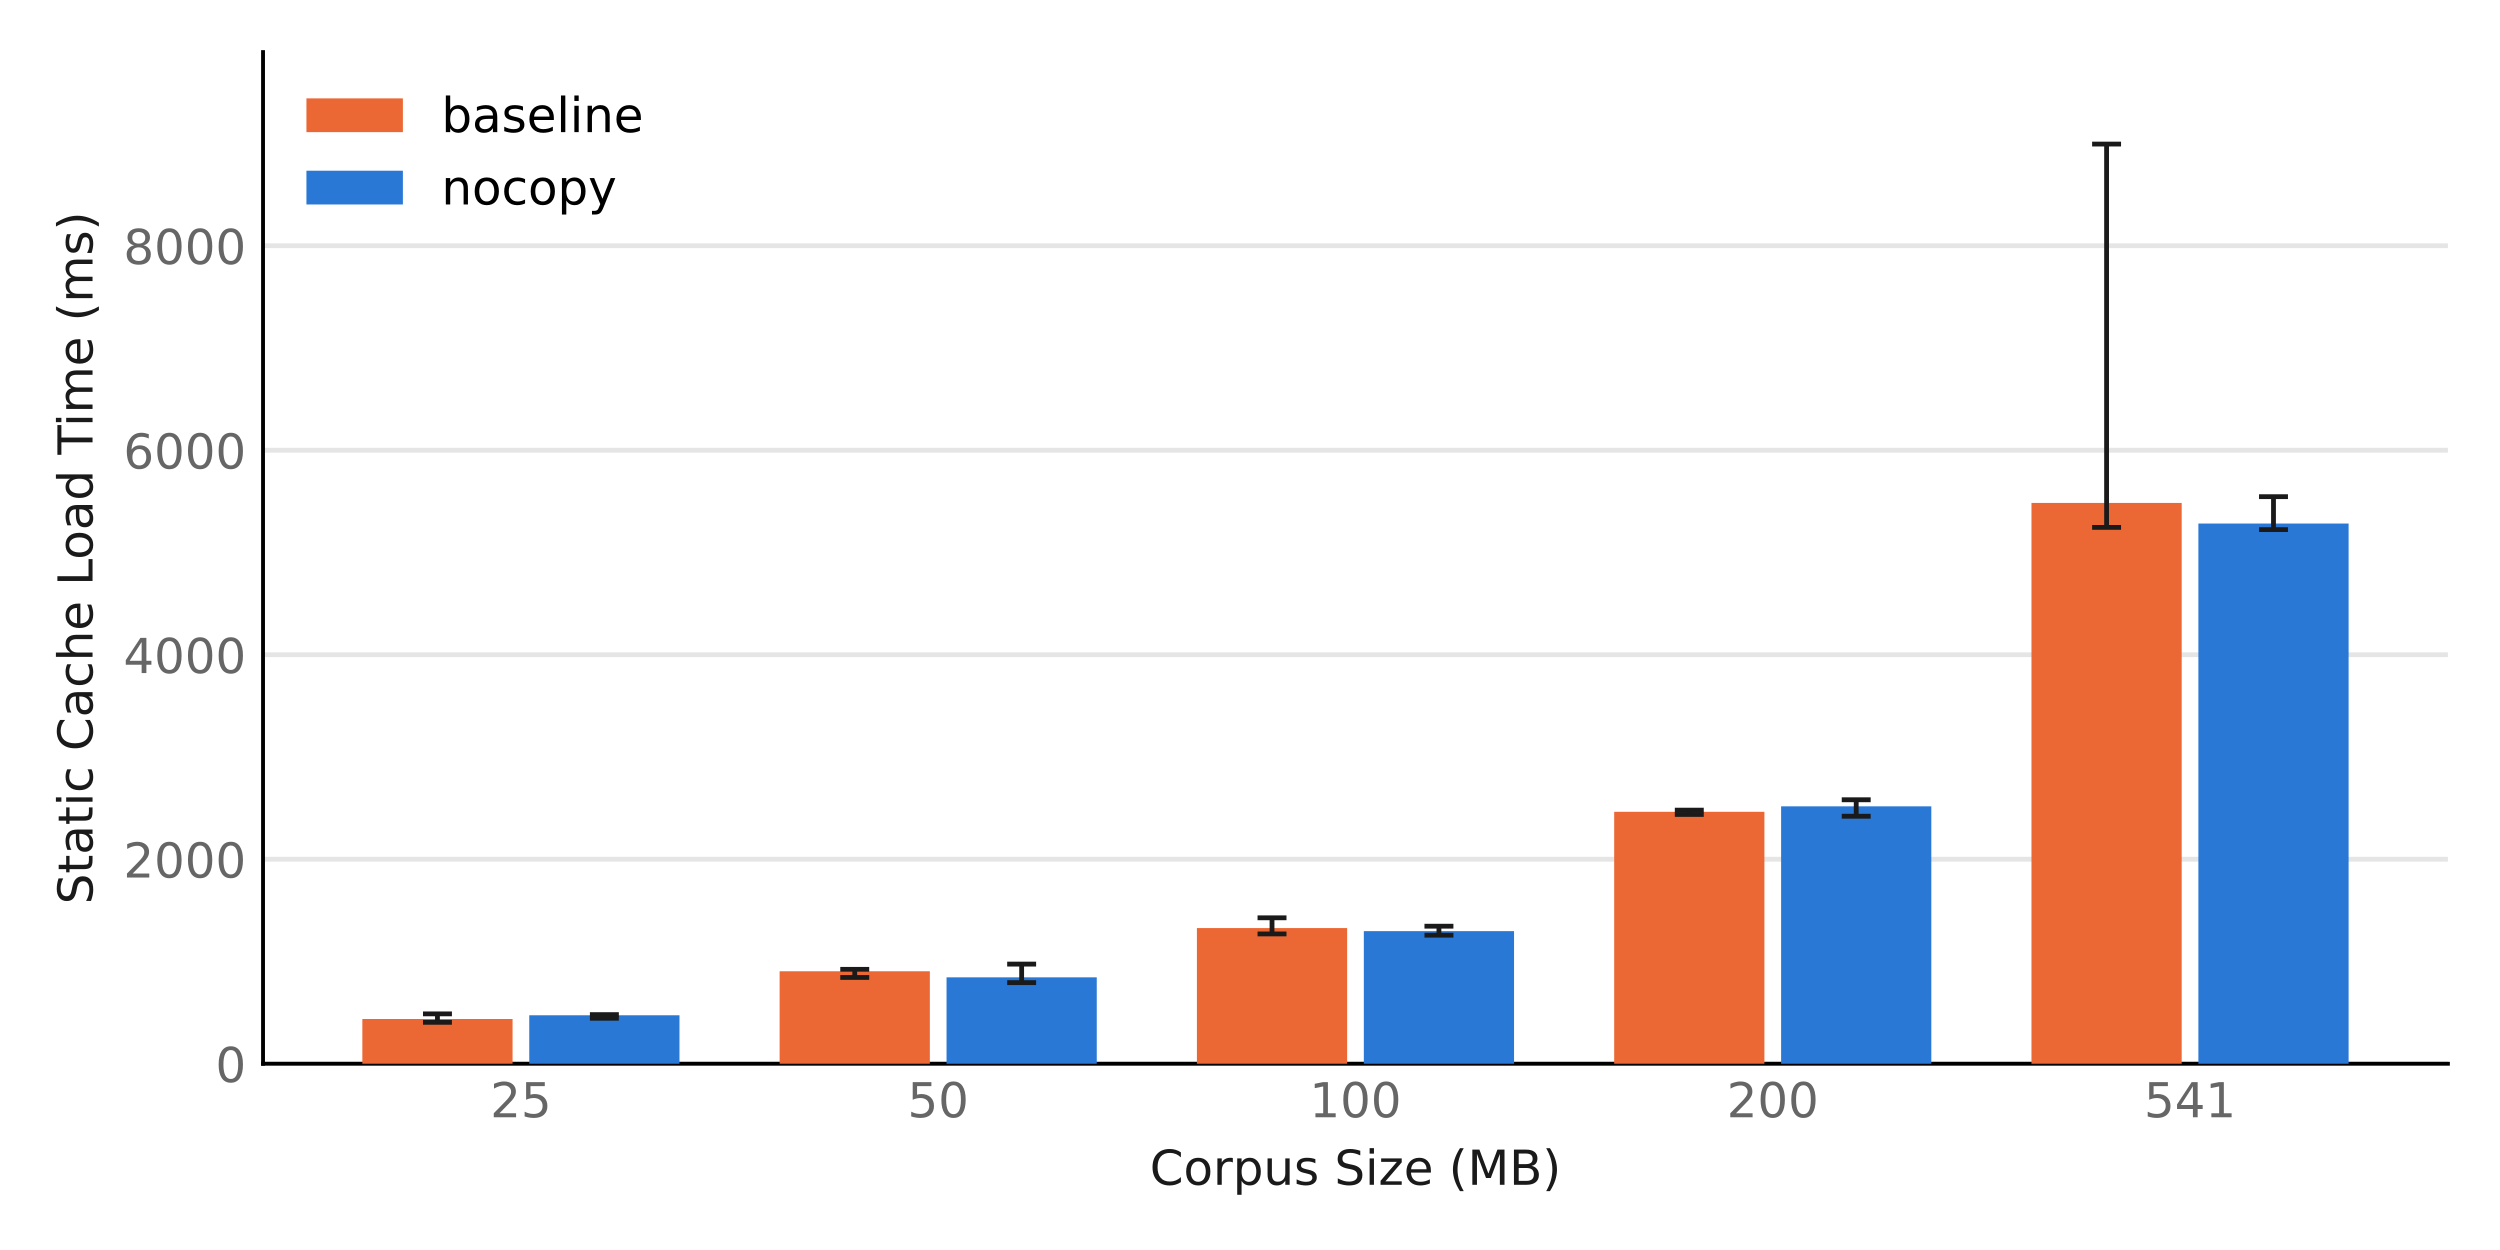
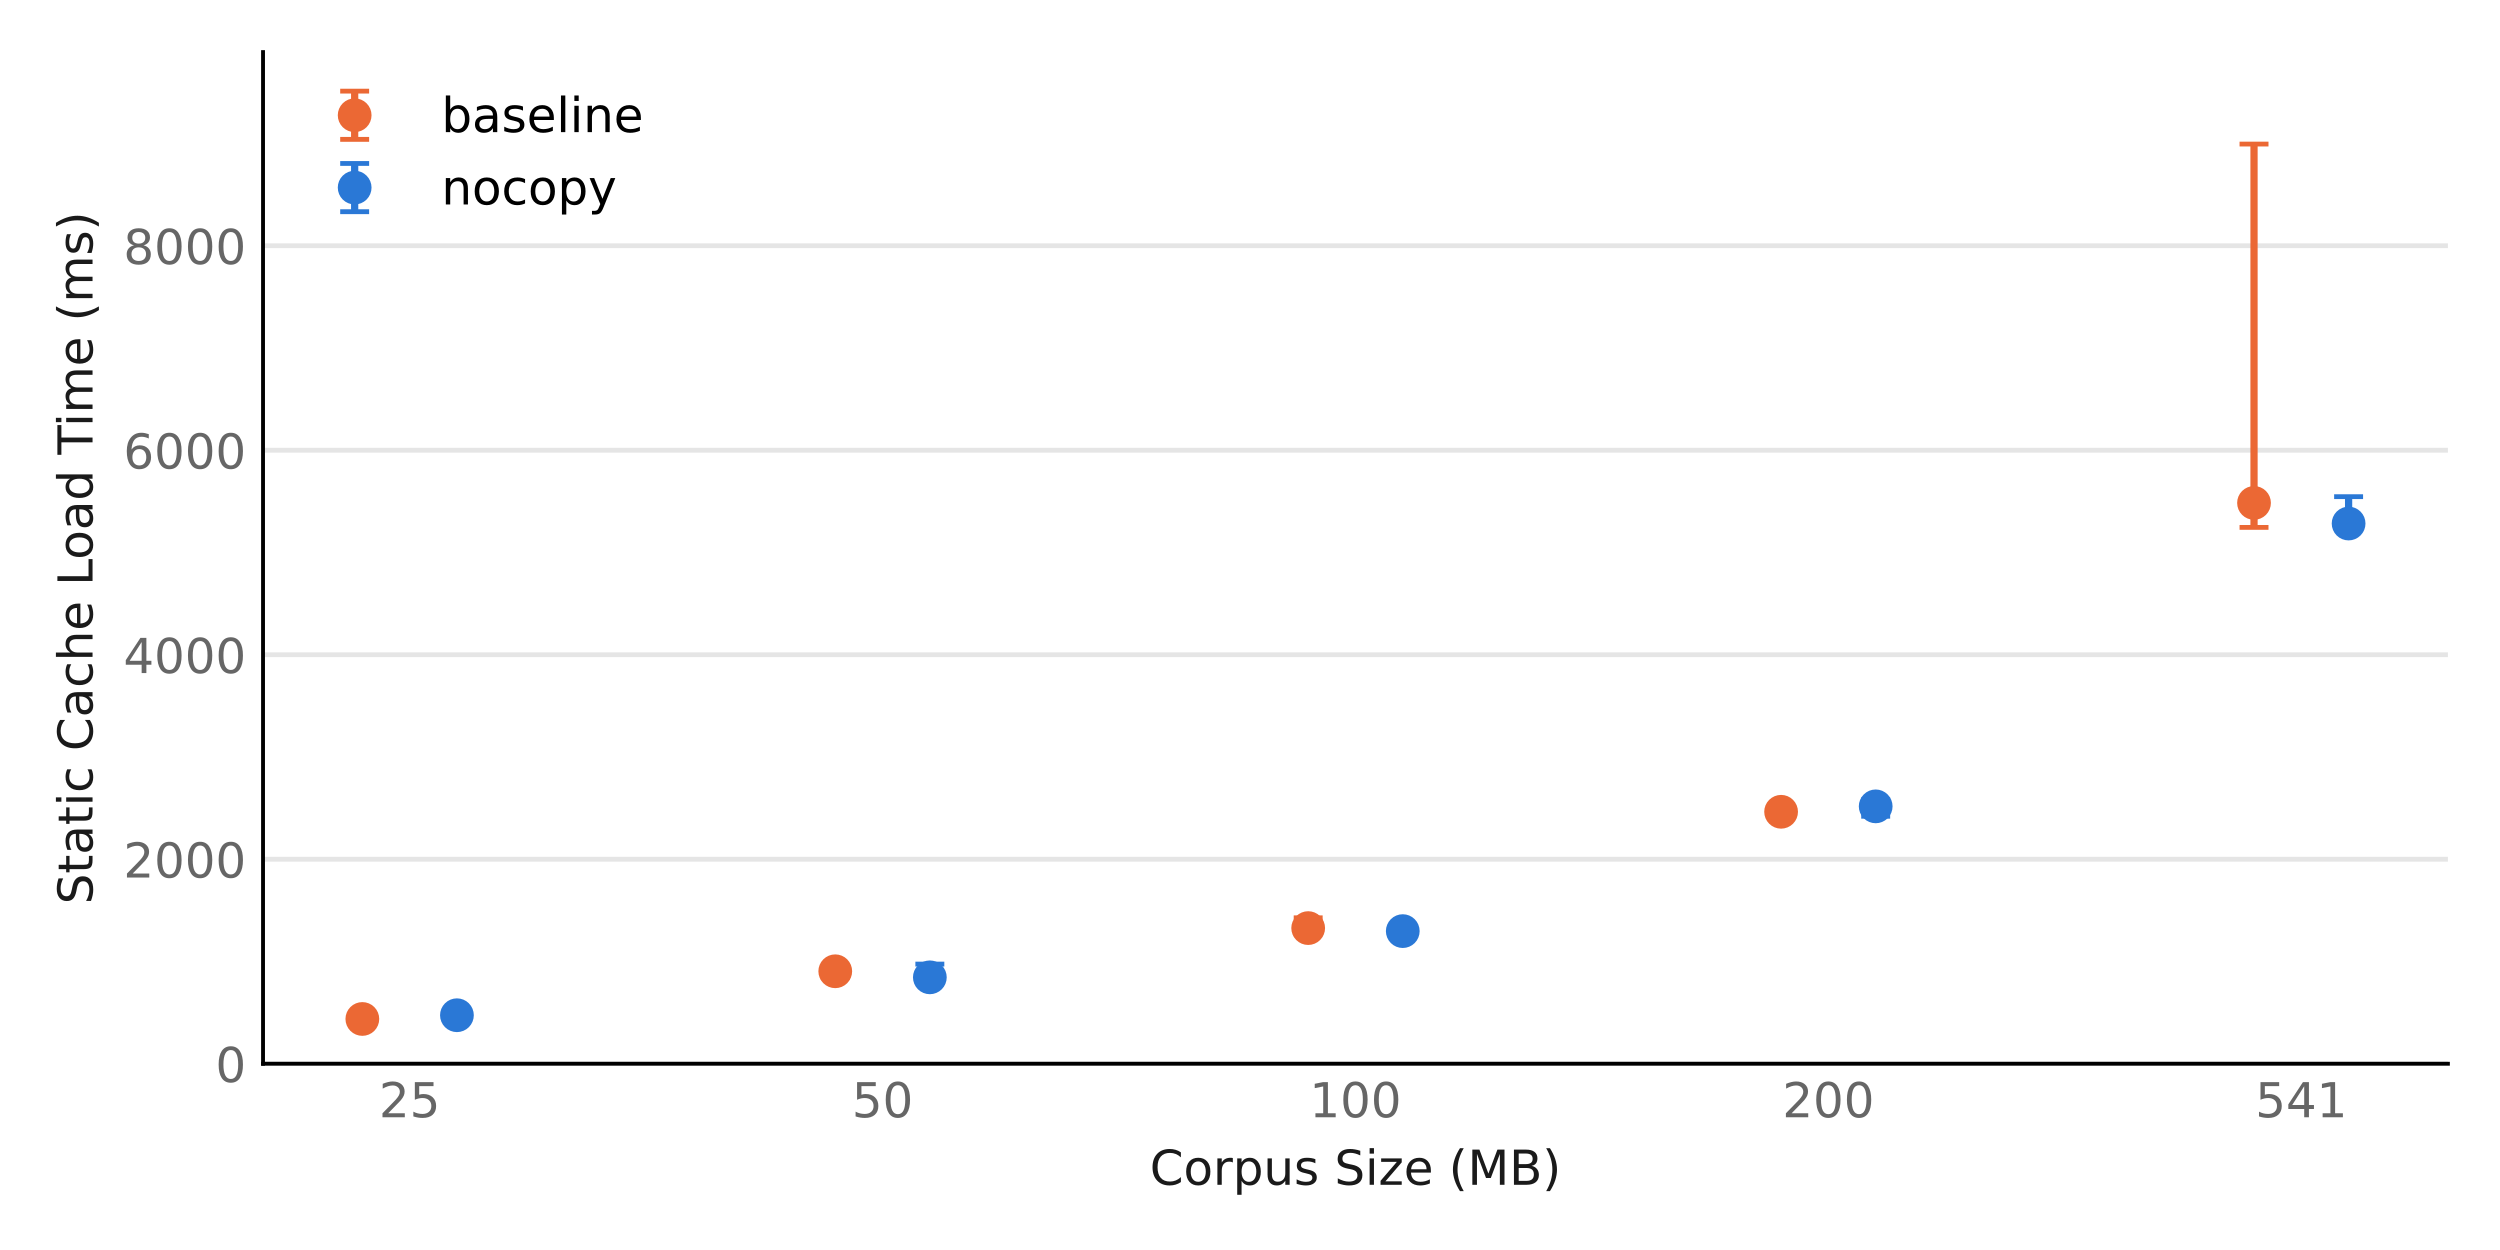
<svg xmlns="http://www.w3.org/2000/svg" xmlns:xlink="http://www.w3.org/1999/xlink" width="518.4pt" height="259.2pt" viewBox="0 0 518.4 259.2" version="1.1">
  <defs>
    <style type="text/css">*{stroke-linejoin: round; stroke-linecap: butt}</style>
  </defs>
  <g id="figure_1">
    <g id="patch_1">
      <path d="M 0 259.2  L 518.4 259.2  L 518.4 0  L 0 0  z " style="fill: #ffffff" />
    </g>
    <g id="axes_1">
      <g id="patch_2">
        <path d="M 54.542 220.578  L 507.6 220.578  L 507.6 10.8  L 54.542 10.8  z " style="fill: #ffffff" />
      </g>
      <g id="matplotlib.axis_1">
        <g id="xtick_1">
          <g id="line2d_1" />
          <g id="text_1">
-             <g style="fill: #666666" transform="translate(101.6538 231.6753) scale(0.1 -0.1)">
+             <g style="fill: #666666" transform="translate(78.57982 231.6753) scale(0.1 -0.1)">
              <defs>
                <path id="DejaVuSans-15" d="M 1228 531  L 3431 531  L 3431 0  L 469 0  L 469 531  Q 828 903 1448 1529  Q 2069 2156 2228 2338  Q 2531 2678 2651 2914  Q 2772 3150 2772 3378  Q 2772 3750 2511 3984  Q 2250 4219 1831 4219  Q 1534 4219 1204 4116  Q 875 4013 500 3803  L 500 4441  Q 881 4594 1212 4672  Q 1544 4750 1819 4750  Q 2544 4750 2975 4387  Q 3406 4025 3406 3419  Q 3406 3131 3298 2873  Q 3191 2616 2906 2266  Q 2828 2175 2409 1742  Q 1991 1309 1228 531  z " transform="scale(0.015625)" />
                <path id="DejaVuSans-18" d="M 691 4666  L 3169 4666  L 3169 4134  L 1269 4134  L 1269 2991  Q 1406 3038 1543 3061  Q 1681 3084 1819 3084  Q 2600 3084 3056 2656  Q 3513 2228 3513 1497  Q 3513 744 3044 326  Q 2575 -91 1722 -91  Q 1428 -91 1123 -41  Q 819 9 494 109  L 494 744  Q 775 591 1075 516  Q 1375 441 1709 441  Q 2250 441 2565 725  Q 2881 1009 2881 1497  Q 2881 1984 2565 2268  Q 2250 2553 1709 2553  Q 1456 2553 1204 2497  Q 953 2441 691 2322  L 691 4666  z " transform="scale(0.015625)" />
              </defs>
              <use xlink:href="#DejaVuSans-15" />
              <use xlink:href="#DejaVuSans-18" transform="translate(63.625 0)" />
            </g>
          </g>
        </g>
        <g id="xtick_2">
          <g id="line2d_2" />
          <g id="text_2">
-             <g style="fill: #666666" transform="translate(188.1812 231.6753) scale(0.1 -0.1)">
+             <g style="fill: #666666" transform="translate(176.6442 231.6753) scale(0.1 -0.1)">
              <defs>
                <path id="DejaVuSans-13" d="M 2034 4250  Q 1547 4250 1301 3770  Q 1056 3291 1056 2328  Q 1056 1369 1301 889  Q 1547 409 2034 409  Q 2525 409 2770 889  Q 3016 1369 3016 2328  Q 3016 3291 2770 3770  Q 2525 4250 2034 4250  z M 2034 4750  Q 2819 4750 3233 4129  Q 3647 3509 3647 2328  Q 3647 1150 3233 529  Q 2819 -91 2034 -91  Q 1250 -91 836 529  Q 422 1150 422 2328  Q 422 3509 836 4129  Q 1250 4750 2034 4750  z " transform="scale(0.015625)" />
              </defs>
              <use xlink:href="#DejaVuSans-18" />
              <use xlink:href="#DejaVuSans-13" transform="translate(63.625 0)" />
            </g>
          </g>
        </g>
        <g id="xtick_3">
          <g id="line2d_3" />
          <g id="text_3">
            <g style="fill: #666666" transform="translate(271.5274 231.6753) scale(0.1 -0.1)">
              <defs>
                <path id="DejaVuSans-14" d="M 794 531  L 1825 531  L 1825 4091  L 703 3866  L 703 4441  L 1819 4666  L 2450 4666  L 2450 531  L 3481 531  L 3481 0  L 794 0  L 794 531  z " transform="scale(0.015625)" />
              </defs>
              <use xlink:href="#DejaVuSans-14" />
              <use xlink:href="#DejaVuSans-13" transform="translate(63.625 0)" />
              <use xlink:href="#DejaVuSans-13" transform="translate(127.25 0)" />
            </g>
          </g>
        </g>
        <g id="xtick_4">
          <g id="line2d_4" />
          <g id="text_4">
-             <g style="fill: #666666" transform="translate(358.0549 231.6753) scale(0.1 -0.1)">
+             <g style="fill: #666666" transform="translate(369.5919 231.6753) scale(0.1 -0.1)">
              <use xlink:href="#DejaVuSans-15" />
              <use xlink:href="#DejaVuSans-13" transform="translate(63.625 0)" />
              <use xlink:href="#DejaVuSans-13" transform="translate(127.25 0)" />
            </g>
          </g>
        </g>
        <g id="xtick_5">
          <g id="line2d_5" />
          <g id="text_5">
-             <g style="fill: #666666" transform="translate(444.5823 231.6753) scale(0.1 -0.1)">
+             <g style="fill: #666666" transform="translate(467.6563 231.6753) scale(0.1 -0.1)">
              <defs>
                <path id="DejaVuSans-17" d="M 2419 4116  L 825 1625  L 2419 1625  L 2419 4116  z M 2253 4666  L 3047 4666  L 3047 1625  L 3713 1625  L 3713 1100  L 3047 1100  L 3047 0  L 2419 0  L 2419 1100  L 313 1100  L 313 1709  L 2253 4666  z " transform="scale(0.015625)" />
              </defs>
              <use xlink:href="#DejaVuSans-18" />
              <use xlink:href="#DejaVuSans-17" transform="translate(63.625 0)" />
              <use xlink:href="#DejaVuSans-14" transform="translate(127.25 0)" />
            </g>
          </g>
        </g>
        <g id="text_6">
          <g style="fill: #1a1a1a" transform="translate(238.429 245.6761) scale(0.1 -0.1)">
            <defs>
              <path id="DejaVuSans-26" d="M 4122 4306  L 4122 3641  Q 3803 3938 3442 4084  Q 3081 4231 2675 4231  Q 1875 4231 1450 3742  Q 1025 3253 1025 2328  Q 1025 1406 1450 917  Q 1875 428 2675 428  Q 3081 428 3442 575  Q 3803 722 4122 1019  L 4122 359  Q 3791 134 3420 21  Q 3050 -91 2638 -91  Q 1578 -91 968 557  Q 359 1206 359 2328  Q 359 3453 968 4101  Q 1578 4750 2638 4750  Q 3056 4750 3426 4639  Q 3797 4528 4122 4306  z " transform="scale(0.015625)" />
              <path id="DejaVuSans-52" d="M 1959 3097  Q 1497 3097 1228 2736  Q 959 2375 959 1747  Q 959 1119 1226 758  Q 1494 397 1959 397  Q 2419 397 2687 759  Q 2956 1122 2956 1747  Q 2956 2369 2687 2733  Q 2419 3097 1959 3097  z M 1959 3584  Q 2709 3584 3137 3096  Q 3566 2609 3566 1747  Q 3566 888 3137 398  Q 2709 -91 1959 -91  Q 1206 -91 779 398  Q 353 888 353 1747  Q 353 2609 779 3096  Q 1206 3584 1959 3584  z " transform="scale(0.015625)" />
              <path id="DejaVuSans-55" d="M 2631 2963  Q 2534 3019 2420 3045  Q 2306 3072 2169 3072  Q 1681 3072 1420 2755  Q 1159 2438 1159 1844  L 1159 0  L 581 0  L 581 3500  L 1159 3500  L 1159 2956  Q 1341 3275 1631 3429  Q 1922 3584 2338 3584  Q 2397 3584 2469 3576  Q 2541 3569 2628 3553  L 2631 2963  z " transform="scale(0.015625)" />
              <path id="DejaVuSans-53" d="M 1159 525  L 1159 -1331  L 581 -1331  L 581 3500  L 1159 3500  L 1159 2969  Q 1341 3281 1617 3432  Q 1894 3584 2278 3584  Q 2916 3584 3314 3078  Q 3713 2572 3713 1747  Q 3713 922 3314 415  Q 2916 -91 2278 -91  Q 1894 -91 1617 61  Q 1341 213 1159 525  z M 3116 1747  Q 3116 2381 2855 2742  Q 2594 3103 2138 3103  Q 1681 3103 1420 2742  Q 1159 2381 1159 1747  Q 1159 1113 1420 752  Q 1681 391 2138 391  Q 2594 391 2855 752  Q 3116 1113 3116 1747  z " transform="scale(0.015625)" />
              <path id="DejaVuSans-58" d="M 544 1381  L 544 3500  L 1119 3500  L 1119 1403  Q 1119 906 1312 657  Q 1506 409 1894 409  Q 2359 409 2629 706  Q 2900 1003 2900 1516  L 2900 3500  L 3475 3500  L 3475 0  L 2900 0  L 2900 538  Q 2691 219 2414 64  Q 2138 -91 1772 -91  Q 1169 -91 856 284  Q 544 659 544 1381  z M 1991 3584  L 1991 3584  z " transform="scale(0.015625)" />
              <path id="DejaVuSans-56" d="M 2834 3397  L 2834 2853  Q 2591 2978 2328 3040  Q 2066 3103 1784 3103  Q 1356 3103 1142 2972  Q 928 2841 928 2578  Q 928 2378 1081 2264  Q 1234 2150 1697 2047  L 1894 2003  Q 2506 1872 2764 1633  Q 3022 1394 3022 966  Q 3022 478 2636 193  Q 2250 -91 1575 -91  Q 1294 -91 989 -36  Q 684 19 347 128  L 347 722  Q 666 556 975 473  Q 1284 391 1588 391  Q 1994 391 2212 530  Q 2431 669 2431 922  Q 2431 1156 2273 1281  Q 2116 1406 1581 1522  L 1381 1569  Q 847 1681 609 1914  Q 372 2147 372 2553  Q 372 3047 722 3315  Q 1072 3584 1716 3584  Q 2034 3584 2315 3537  Q 2597 3491 2834 3397  z " transform="scale(0.015625)" />
              <path id="DejaVuSans-3" transform="scale(0.015625)" />
              <path id="DejaVuSans-36" d="M 3425 4513  L 3425 3897  Q 3066 4069 2747 4153  Q 2428 4238 2131 4238  Q 1616 4238 1336 4038  Q 1056 3838 1056 3469  Q 1056 3159 1242 3001  Q 1428 2844 1947 2747  L 2328 2669  Q 3034 2534 3370 2195  Q 3706 1856 3706 1288  Q 3706 609 3251 259  Q 2797 -91 1919 -91  Q 1588 -91 1214 -16  Q 841 59 441 206  L 441 856  Q 825 641 1194 531  Q 1563 422 1919 422  Q 2459 422 2753 634  Q 3047 847 3047 1241  Q 3047 1584 2836 1778  Q 2625 1972 2144 2069  L 1759 2144  Q 1053 2284 737 2584  Q 422 2884 422 3419  Q 422 4038 858 4394  Q 1294 4750 2059 4750  Q 2388 4750 2728 4690  Q 3069 4631 3425 4513  z " transform="scale(0.015625)" />
              <path id="DejaVuSans-4c" d="M 603 3500  L 1178 3500  L 1178 0  L 603 0  L 603 3500  z M 603 4863  L 1178 4863  L 1178 4134  L 603 4134  L 603 4863  z " transform="scale(0.015625)" />
              <path id="DejaVuSans-5d" d="M 353 3500  L 3084 3500  L 3084 2975  L 922 459  L 3084 459  L 3084 0  L 275 0  L 275 525  L 2438 3041  L 353 3041  L 353 3500  z " transform="scale(0.015625)" />
              <path id="DejaVuSans-48" d="M 3597 1894  L 3597 1613  L 953 1613  Q 991 1019 1311 708  Q 1631 397 2203 397  Q 2534 397 2845 478  Q 3156 559 3463 722  L 3463 178  Q 3153 47 2828 -22  Q 2503 -91 2169 -91  Q 1331 -91 842 396  Q 353 884 353 1716  Q 353 2575 817 3079  Q 1281 3584 2069 3584  Q 2775 3584 3186 3129  Q 3597 2675 3597 1894  z M 3022 2063  Q 3016 2534 2758 2815  Q 2500 3097 2075 3097  Q 1594 3097 1305 2825  Q 1016 2553 972 2059  L 3022 2063  z " transform="scale(0.015625)" />
              <path id="DejaVuSans-b" d="M 1984 4856  Q 1566 4138 1362 3434  Q 1159 2731 1159 2009  Q 1159 1288 1364 580  Q 1569 -128 1984 -844  L 1484 -844  Q 1016 -109 783 600  Q 550 1309 550 2009  Q 550 2706 781 3412  Q 1013 4119 1484 4856  L 1984 4856  z " transform="scale(0.015625)" />
              <path id="DejaVuSans-30" d="M 628 4666  L 1569 4666  L 2759 1491  L 3956 4666  L 4897 4666  L 4897 0  L 4281 0  L 4281 4097  L 3078 897  L 2444 897  L 1241 4097  L 1241 0  L 628 0  L 628 4666  z " transform="scale(0.015625)" />
              <path id="DejaVuSans-25" d="M 1259 2228  L 1259 519  L 2272 519  Q 2781 519 3026 730  Q 3272 941 3272 1375  Q 3272 1813 3026 2020  Q 2781 2228 2272 2228  L 1259 2228  z M 1259 4147  L 1259 2741  L 2194 2741  Q 2656 2741 2882 2914  Q 3109 3088 3109 3444  Q 3109 3797 2882 3972  Q 2656 4147 2194 4147  L 1259 4147  z M 628 4666  L 2241 4666  Q 2963 4666 3353 4366  Q 3744 4066 3744 3513  Q 3744 3084 3544 2831  Q 3344 2578 2956 2516  Q 3422 2416 3680 2098  Q 3938 1781 3938 1306  Q 3938 681 3513 340  Q 3088 0 2303 0  L 628 0  L 628 4666  z " transform="scale(0.015625)" />
              <path id="DejaVuSans-c" d="M 513 4856  L 1013 4856  Q 1481 4119 1714 3412  Q 1947 2706 1947 2009  Q 1947 1309 1714 600  Q 1481 -109 1013 -844  L 513 -844  Q 928 -128 1133 580  Q 1338 1288 1338 2009  Q 1338 2731 1133 3434  Q 928 4138 513 4856  z " transform="scale(0.015625)" />
            </defs>
            <use xlink:href="#DejaVuSans-26" />
            <use xlink:href="#DejaVuSans-52" transform="translate(69.82812 0)" />
            <use xlink:href="#DejaVuSans-55" transform="translate(131.0156 0)" />
            <use xlink:href="#DejaVuSans-53" transform="translate(172.125 0)" />
            <use xlink:href="#DejaVuSans-58" transform="translate(235.6094 0)" />
            <use xlink:href="#DejaVuSans-56" transform="translate(298.9844 0)" />
            <use xlink:href="#DejaVuSans-3" transform="translate(351.0781 0)" />
            <use xlink:href="#DejaVuSans-36" transform="translate(382.8594 0)" />
            <use xlink:href="#DejaVuSans-4c" transform="translate(446.3438 0)" />
            <use xlink:href="#DejaVuSans-5d" transform="translate(474.125 0)" />
            <use xlink:href="#DejaVuSans-48" transform="translate(526.6094 0)" />
            <use xlink:href="#DejaVuSans-3" transform="translate(588.1406 0)" />
            <use xlink:href="#DejaVuSans-b" transform="translate(619.9219 0)" />
            <use xlink:href="#DejaVuSans-30" transform="translate(658.9375 0)" />
            <use xlink:href="#DejaVuSans-25" transform="translate(745.2188 0)" />
            <use xlink:href="#DejaVuSans-c" transform="translate(813.8281 0)" />
          </g>
        </g>
      </g>
      <g id="matplotlib.axis_2">
        <g id="ytick_1">
          <g id="line2d_6">
            <path d="M 54.542 220.578  L 507.6 220.578  " clip-path="url(#pd736103875)" style="fill: none; stroke: #e5e5e5; stroke-linecap: square" />
          </g>
          <g id="line2d_7" />
          <g id="text_7">
            <g style="fill: #666666" transform="translate(44.67984 224.3765) scale(0.1 -0.1)">
              <use xlink:href="#DejaVuSans-13" />
            </g>
          </g>
        </g>
        <g id="ytick_2">
          <g id="line2d_8">
            <path d="M 54.542 178.172  L 507.6 178.172  " clip-path="url(#pd736103875)" style="fill: none; stroke: #e5e5e5; stroke-linecap: square" />
          </g>
          <g id="line2d_9" />
          <g id="text_8">
            <g style="fill: #666666" transform="translate(25.59234 181.9705) scale(0.1 -0.1)">
              <use xlink:href="#DejaVuSans-15" />
              <use xlink:href="#DejaVuSans-13" transform="translate(63.625 0)" />
              <use xlink:href="#DejaVuSans-13" transform="translate(127.25 0)" />
              <use xlink:href="#DejaVuSans-13" transform="translate(190.875 0)" />
            </g>
          </g>
        </g>
        <g id="ytick_3">
          <g id="line2d_10">
            <path d="M 54.542 135.766  L 507.6 135.766  " clip-path="url(#pd736103875)" style="fill: none; stroke: #e5e5e5; stroke-linecap: square" />
          </g>
          <g id="line2d_11" />
          <g id="text_9">
            <g style="fill: #666666" transform="translate(25.59234 139.5645) scale(0.1 -0.1)">
              <use xlink:href="#DejaVuSans-17" />
              <use xlink:href="#DejaVuSans-13" transform="translate(63.625 0)" />
              <use xlink:href="#DejaVuSans-13" transform="translate(127.25 0)" />
              <use xlink:href="#DejaVuSans-13" transform="translate(190.875 0)" />
            </g>
          </g>
        </g>
        <g id="ytick_4">
          <g id="line2d_12">
            <path d="M 54.542 93.36  L 507.6 93.36  " clip-path="url(#pd736103875)" style="fill: none; stroke: #e5e5e5; stroke-linecap: square" />
          </g>
          <g id="line2d_13" />
          <g id="text_10">
            <g style="fill: #666666" transform="translate(25.59234 97.15851) scale(0.1 -0.1)">
              <defs>
                <path id="DejaVuSans-19" d="M 2113 2584  Q 1688 2584 1439 2293  Q 1191 2003 1191 1497  Q 1191 994 1439 701  Q 1688 409 2113 409  Q 2538 409 2786 701  Q 3034 994 3034 1497  Q 3034 2003 2786 2293  Q 2538 2584 2113 2584  z M 3366 4563  L 3366 3988  Q 3128 4100 2886 4159  Q 2644 4219 2406 4219  Q 1781 4219 1451 3797  Q 1122 3375 1075 2522  Q 1259 2794 1537 2939  Q 1816 3084 2150 3084  Q 2853 3084 3261 2657  Q 3669 2231 3669 1497  Q 3669 778 3244 343  Q 2819 -91 2113 -91  Q 1303 -91 875 529  Q 447 1150 447 2328  Q 447 3434 972 4092  Q 1497 4750 2381 4750  Q 2619 4750 2861 4703  Q 3103 4656 3366 4563  z " transform="scale(0.015625)" />
              </defs>
              <use xlink:href="#DejaVuSans-19" />
              <use xlink:href="#DejaVuSans-13" transform="translate(63.625 0)" />
              <use xlink:href="#DejaVuSans-13" transform="translate(127.25 0)" />
              <use xlink:href="#DejaVuSans-13" transform="translate(190.875 0)" />
            </g>
          </g>
        </g>
        <g id="ytick_5">
          <g id="line2d_14">
            <path d="M 54.542 50.954  L 507.6 50.954  " clip-path="url(#pd736103875)" style="fill: none; stroke: #e5e5e5; stroke-linecap: square" />
          </g>
          <g id="line2d_15" />
          <g id="text_11">
            <g style="fill: #666666" transform="translate(25.59234 54.75251) scale(0.1 -0.1)">
              <defs>
                <path id="DejaVuSans-1b" d="M 2034 2216  Q 1584 2216 1326 1975  Q 1069 1734 1069 1313  Q 1069 891 1326 650  Q 1584 409 2034 409  Q 2484 409 2743 651  Q 3003 894 3003 1313  Q 3003 1734 2745 1975  Q 2488 2216 2034 2216  z M 1403 2484  Q 997 2584 770 2862  Q 544 3141 544 3541  Q 544 4100 942 4425  Q 1341 4750 2034 4750  Q 2731 4750 3128 4425  Q 3525 4100 3525 3541  Q 3525 3141 3298 2862  Q 3072 2584 2669 2484  Q 3125 2378 3379 2068  Q 3634 1759 3634 1313  Q 3634 634 3220 271  Q 2806 -91 2034 -91  Q 1263 -91 848 271  Q 434 634 434 1313  Q 434 1759 690 2068  Q 947 2378 1403 2484  z M 1172 3481  Q 1172 3119 1398 2916  Q 1625 2713 2034 2713  Q 2441 2713 2670 2916  Q 2900 3119 2900 3481  Q 2900 3844 2670 4047  Q 2441 4250 2034 4250  Q 1625 4250 1398 4047  Q 1172 3844 1172 3481  z " transform="scale(0.015625)" />
              </defs>
              <use xlink:href="#DejaVuSans-1b" />
              <use xlink:href="#DejaVuSans-13" transform="translate(63.625 0)" />
              <use xlink:href="#DejaVuSans-13" transform="translate(127.25 0)" />
              <use xlink:href="#DejaVuSans-13" transform="translate(190.875 0)" />
            </g>
          </g>
        </g>
        <g id="text_12">
          <g style="fill: #1a1a1a" transform="translate(19.19 187.5005) rotate(-90) scale(0.1 -0.1)">
            <defs>
              <path id="DejaVuSans-57" d="M 1172 4494  L 1172 3500  L 2356 3500  L 2356 3053  L 1172 3053  L 1172 1153  Q 1172 725 1289 603  Q 1406 481 1766 481  L 2356 481  L 2356 0  L 1766 0  Q 1100 0 847 248  Q 594 497 594 1153  L 594 3053  L 172 3053  L 172 3500  L 594 3500  L 594 4494  L 1172 4494  z " transform="scale(0.015625)" />
              <path id="DejaVuSans-44" d="M 2194 1759  Q 1497 1759 1228 1600  Q 959 1441 959 1056  Q 959 750 1161 570  Q 1363 391 1709 391  Q 2188 391 2477 730  Q 2766 1069 2766 1631  L 2766 1759  L 2194 1759  z M 3341 1997  L 3341 0  L 2766 0  L 2766 531  Q 2569 213 2275 61  Q 1981 -91 1556 -91  Q 1019 -91 701 211  Q 384 513 384 1019  Q 384 1609 779 1909  Q 1175 2209 1959 2209  L 2766 2209  L 2766 2266  Q 2766 2663 2505 2880  Q 2244 3097 1772 3097  Q 1472 3097 1187 3025  Q 903 2953 641 2809  L 641 3341  Q 956 3463 1253 3523  Q 1550 3584 1831 3584  Q 2591 3584 2966 3190  Q 3341 2797 3341 1997  z " transform="scale(0.015625)" />
              <path id="DejaVuSans-46" d="M 3122 3366  L 3122 2828  Q 2878 2963 2633 3030  Q 2388 3097 2138 3097  Q 1578 3097 1268 2742  Q 959 2388 959 1747  Q 959 1106 1268 751  Q 1578 397 2138 397  Q 2388 397 2633 464  Q 2878 531 3122 666  L 3122 134  Q 2881 22 2623 -34  Q 2366 -91 2075 -91  Q 1284 -91 818 406  Q 353 903 353 1747  Q 353 2603 823 3093  Q 1294 3584 2113 3584  Q 2378 3584 2631 3529  Q 2884 3475 3122 3366  z " transform="scale(0.015625)" />
              <path id="DejaVuSans-4b" d="M 3513 2113  L 3513 0  L 2938 0  L 2938 2094  Q 2938 2591 2744 2837  Q 2550 3084 2163 3084  Q 1697 3084 1428 2787  Q 1159 2491 1159 1978  L 1159 0  L 581 0  L 581 4863  L 1159 4863  L 1159 2956  Q 1366 3272 1645 3428  Q 1925 3584 2291 3584  Q 2894 3584 3203 3211  Q 3513 2838 3513 2113  z " transform="scale(0.015625)" />
              <path id="DejaVuSans-2f" d="M 628 4666  L 1259 4666  L 1259 531  L 3531 531  L 3531 0  L 628 0  L 628 4666  z " transform="scale(0.015625)" />
              <path id="DejaVuSans-47" d="M 2906 2969  L 2906 4863  L 3481 4863  L 3481 0  L 2906 0  L 2906 525  Q 2725 213 2448 61  Q 2172 -91 1784 -91  Q 1150 -91 751 415  Q 353 922 353 1747  Q 353 2572 751 3078  Q 1150 3584 1784 3584  Q 2172 3584 2448 3432  Q 2725 3281 2906 2969  z M 947 1747  Q 947 1113 1208 752  Q 1469 391 1925 391  Q 2381 391 2643 752  Q 2906 1113 2906 1747  Q 2906 2381 2643 2742  Q 2381 3103 1925 3103  Q 1469 3103 1208 2742  Q 947 2381 947 1747  z " transform="scale(0.015625)" />
              <path id="DejaVuSans-37" d="M -19 4666  L 3928 4666  L 3928 4134  L 2272 4134  L 2272 0  L 1638 0  L 1638 4134  L -19 4134  L -19 4666  z " transform="scale(0.015625)" />
              <path id="DejaVuSans-50" d="M 3328 2828  Q 3544 3216 3844 3400  Q 4144 3584 4550 3584  Q 5097 3584 5394 3201  Q 5691 2819 5691 2113  L 5691 0  L 5113 0  L 5113 2094  Q 5113 2597 4934 2840  Q 4756 3084 4391 3084  Q 3944 3084 3684 2787  Q 3425 2491 3425 1978  L 3425 0  L 2847 0  L 2847 2094  Q 2847 2600 2669 2842  Q 2491 3084 2119 3084  Q 1678 3084 1418 2786  Q 1159 2488 1159 1978  L 1159 0  L 581 0  L 581 3500  L 1159 3500  L 1159 2956  Q 1356 3278 1631 3431  Q 1906 3584 2284 3584  Q 2666 3584 2933 3390  Q 3200 3197 3328 2828  z " transform="scale(0.015625)" />
            </defs>
            <use xlink:href="#DejaVuSans-36" />
            <use xlink:href="#DejaVuSans-57" transform="translate(63.48438 0)" />
            <use xlink:href="#DejaVuSans-44" transform="translate(102.6875 0)" />
            <use xlink:href="#DejaVuSans-57" transform="translate(163.9688 0)" />
            <use xlink:href="#DejaVuSans-4c" transform="translate(203.1719 0)" />
            <use xlink:href="#DejaVuSans-46" transform="translate(230.9531 0)" />
            <use xlink:href="#DejaVuSans-3" transform="translate(285.9375 0)" />
            <use xlink:href="#DejaVuSans-26" transform="translate(317.7188 0)" />
            <use xlink:href="#DejaVuSans-44" transform="translate(387.5469 0)" />
            <use xlink:href="#DejaVuSans-46" transform="translate(448.8281 0)" />
            <use xlink:href="#DejaVuSans-4b" transform="translate(503.8125 0)" />
            <use xlink:href="#DejaVuSans-48" transform="translate(567.1875 0)" />
            <use xlink:href="#DejaVuSans-3" transform="translate(628.7188 0)" />
            <use xlink:href="#DejaVuSans-2f" transform="translate(660.5 0)" />
            <use xlink:href="#DejaVuSans-52" transform="translate(714.4688 0)" />
            <use xlink:href="#DejaVuSans-44" transform="translate(775.6562 0)" />
            <use xlink:href="#DejaVuSans-47" transform="translate(836.9375 0)" />
            <use xlink:href="#DejaVuSans-3" transform="translate(900.4219 0)" />
            <use xlink:href="#DejaVuSans-37" transform="translate(932.2031 0)" />
            <use xlink:href="#DejaVuSans-4c" transform="translate(990.2031 0)" />
            <use xlink:href="#DejaVuSans-50" transform="translate(1017.984 0)" />
            <use xlink:href="#DejaVuSans-48" transform="translate(1115.391 0)" />
            <use xlink:href="#DejaVuSans-3" transform="translate(1176.922 0)" />
            <use xlink:href="#DejaVuSans-b" transform="translate(1208.703 0)" />
            <use xlink:href="#DejaVuSans-50" transform="translate(1247.719 0)" />
            <use xlink:href="#DejaVuSans-56" transform="translate(1345.125 0)" />
            <use xlink:href="#DejaVuSans-c" transform="translate(1397.219 0)" />
          </g>
        </g>
      </g>
      <g id="patch_3">
        <path d="M 54.542 220.578  L 54.542 10.8  " style="fill: none; stroke: #000000; stroke-width: 0.8; stroke-linejoin: miter; stroke-linecap: square" />
      </g>
      <g id="patch_4">
        <path d="M 54.542 220.578  L 507.6 220.578  " style="fill: none; stroke: #000000; stroke-width: 0.8; stroke-linejoin: miter; stroke-linecap: square" />
      </g>
-       <g id="patch_5">
-         <path d="M 75.136 220.578  L 106.286 220.578  L 106.286 211.294  L 75.136 211.294  z " clip-path="url(#pd736103875)" style="fill: #eb6834" />
-       </g>
-       <g id="patch_6">
-         <path d="M 161.663 220.578  L 192.813 220.578  L 192.813 201.403  L 161.663 201.403  z " clip-path="url(#pd736103875)" style="fill: #eb6834" />
-       </g>
-       <g id="patch_7">
-         <path d="M 248.191 220.578  L 279.341 220.578  L 279.341 192.45  L 248.191 192.45  z " clip-path="url(#pd736103875)" style="fill: #eb6834" />
-       </g>
-       <g id="patch_8">
-         <path d="M 334.718 220.578  L 365.868 220.578  L 365.868 168.331  L 334.718 168.331  z " clip-path="url(#pd736103875)" style="fill: #eb6834" />
-       </g>
-       <g id="patch_9">
-         <path d="M 421.246 220.578  L 452.395 220.578  L 452.395 104.287  L 421.246 104.287  z " clip-path="url(#pd736103875)" style="fill: #eb6834" />
-       </g>
-       <g id="patch_10">
-         <path d="M 109.747 220.578  L 140.897 220.578  L 140.897 210.519  L 109.747 210.519  z " clip-path="url(#pd736103875)" style="fill: #2a78d6" />
-       </g>
-       <g id="patch_11">
-         <path d="M 196.274 220.578  L 227.424 220.578  L 227.424 202.66  L 196.274 202.66  z " clip-path="url(#pd736103875)" style="fill: #2a78d6" />
-       </g>
-       <g id="patch_12">
-         <path d="M 282.802 220.578  L 313.952 220.578  L 313.952 193.076  L 282.802 193.076  z " clip-path="url(#pd736103875)" style="fill: #2a78d6" />
-       </g>
-       <g id="patch_13">
-         <path d="M 369.329 220.578  L 400.479 220.578  L 400.479 167.207  L 369.329 167.207  z " clip-path="url(#pd736103875)" style="fill: #2a78d6" />
-       </g>
-       <g id="patch_14">
-         <path d="M 455.857 220.578  L 487.006 220.578  L 487.006 108.559  L 455.857 108.559  z " clip-path="url(#pd736103875)" style="fill: #2a78d6" />
-       </g>
      <g id="LineCollection_1">
-         <path d="M 90.711 211.994  L 90.711 210.236  " clip-path="url(#pd736103875)" style="fill: none; stroke: #1a1a1a" />
-         <path d="M 177.238 202.692  L 177.238 201  " clip-path="url(#pd736103875)" style="fill: none; stroke: #1a1a1a" />
-         <path d="M 263.766 193.664  L 263.766 190.314  " clip-path="url(#pd736103875)" style="fill: none; stroke: #1a1a1a" />
-         <path d="M 350.293 168.891  L 350.293 167.993  " clip-path="url(#pd736103875)" style="fill: none; stroke: #1a1a1a" />
-         <path d="M 436.821 109.363  L 436.821 29.871  " clip-path="url(#pd736103875)" style="fill: none; stroke: #1a1a1a" />
+         <path d="M 75.136 211.994  L 75.136 210.236  " clip-path="url(#pd736103875)" style="fill: none; stroke: #eb6834; stroke-width: 1.5" />
+         <path d="M 173.2 202.692  L 173.2 201  " clip-path="url(#pd736103875)" style="fill: none; stroke: #eb6834; stroke-width: 1.5" />
+         <path d="M 271.265 193.664  L 271.265 190.314  " clip-path="url(#pd736103875)" style="fill: none; stroke: #eb6834; stroke-width: 1.5" />
+         <path d="M 369.329 168.891  L 369.329 167.993  " clip-path="url(#pd736103875)" style="fill: none; stroke: #eb6834; stroke-width: 1.5" />
+         <path d="M 467.394 109.363  L 467.394 29.871  " clip-path="url(#pd736103875)" style="fill: none; stroke: #eb6834; stroke-width: 1.5" />
      </g>
      <g id="line2d_16">
        <defs>
-           <path id="m936a6cdfe4" d="M 3 0  L -3 -0  " style="stroke: #1a1a1a" />
+           <path id="m0385297eec" d="M 3 0  L -3 -0  " style="stroke: #eb6834" />
        </defs>
        <g clip-path="url(#pd736103875)">
-           <use xlink:href="#m936a6cdfe4" x="90.711" y="211.994" style="fill: #1f77b4; stroke: #1a1a1a" />
-           <use xlink:href="#m936a6cdfe4" x="177.238" y="202.692" style="fill: #1f77b4; stroke: #1a1a1a" />
-           <use xlink:href="#m936a6cdfe4" x="263.766" y="193.664" style="fill: #1f77b4; stroke: #1a1a1a" />
-           <use xlink:href="#m936a6cdfe4" x="350.293" y="168.891" style="fill: #1f77b4; stroke: #1a1a1a" />
-           <use xlink:href="#m936a6cdfe4" x="436.821" y="109.363" style="fill: #1f77b4; stroke: #1a1a1a" />
+           <use xlink:href="#m0385297eec" x="75.136" y="211.994" style="fill: #eb6834; stroke: #eb6834" />
+           <use xlink:href="#m0385297eec" x="173.2" y="202.692" style="fill: #eb6834; stroke: #eb6834" />
+           <use xlink:href="#m0385297eec" x="271.265" y="193.664" style="fill: #eb6834; stroke: #eb6834" />
+           <use xlink:href="#m0385297eec" x="369.329" y="168.891" style="fill: #eb6834; stroke: #eb6834" />
+           <use xlink:href="#m0385297eec" x="467.394" y="109.363" style="fill: #eb6834; stroke: #eb6834" />
        </g>
      </g>
      <g id="line2d_17">
        <g clip-path="url(#pd736103875)">
-           <use xlink:href="#m936a6cdfe4" x="90.711" y="210.236" style="fill: #1f77b4; stroke: #1a1a1a" />
-           <use xlink:href="#m936a6cdfe4" x="177.238" y="201" style="fill: #1f77b4; stroke: #1a1a1a" />
-           <use xlink:href="#m936a6cdfe4" x="263.766" y="190.314" style="fill: #1f77b4; stroke: #1a1a1a" />
-           <use xlink:href="#m936a6cdfe4" x="350.293" y="167.993" style="fill: #1f77b4; stroke: #1a1a1a" />
-           <use xlink:href="#m936a6cdfe4" x="436.821" y="29.871" style="fill: #1f77b4; stroke: #1a1a1a" />
+           <use xlink:href="#m0385297eec" x="75.136" y="210.236" style="fill: #eb6834; stroke: #eb6834" />
+           <use xlink:href="#m0385297eec" x="173.2" y="201" style="fill: #eb6834; stroke: #eb6834" />
+           <use xlink:href="#m0385297eec" x="271.265" y="190.314" style="fill: #eb6834; stroke: #eb6834" />
+           <use xlink:href="#m0385297eec" x="369.329" y="167.993" style="fill: #eb6834; stroke: #eb6834" />
+           <use xlink:href="#m0385297eec" x="467.394" y="29.871" style="fill: #eb6834; stroke: #eb6834" />
        </g>
      </g>
      <g id="LineCollection_2">
-         <path d="M 125.322 211.149  L 125.322 210.388  " clip-path="url(#pd736103875)" style="fill: none; stroke: #1a1a1a" />
-         <path d="M 211.849 203.758  L 211.849 199.914  " clip-path="url(#pd736103875)" style="fill: none; stroke: #1a1a1a" />
-         <path d="M 298.377 193.923  L 298.377 192.06  " clip-path="url(#pd736103875)" style="fill: none; stroke: #1a1a1a" />
-         <path d="M 384.904 169.253  L 384.904 165.839  " clip-path="url(#pd736103875)" style="fill: none; stroke: #1a1a1a" />
-         <path d="M 471.432 109.82  L 471.432 102.987  " clip-path="url(#pd736103875)" style="fill: none; stroke: #1a1a1a" />
+         <path d="M 94.749 211.149  L 94.749 210.388  " clip-path="url(#pd736103875)" style="fill: none; stroke: #2a78d6; stroke-width: 1.5" />
+         <path d="M 192.813 203.758  L 192.813 199.914  " clip-path="url(#pd736103875)" style="fill: none; stroke: #2a78d6; stroke-width: 1.5" />
+         <path d="M 290.878 193.923  L 290.878 192.06  " clip-path="url(#pd736103875)" style="fill: none; stroke: #2a78d6; stroke-width: 1.5" />
+         <path d="M 388.942 169.253  L 388.942 165.839  " clip-path="url(#pd736103875)" style="fill: none; stroke: #2a78d6; stroke-width: 1.5" />
+         <path d="M 487.006 109.82  L 487.006 102.987  " clip-path="url(#pd736103875)" style="fill: none; stroke: #2a78d6; stroke-width: 1.5" />
      </g>
      <g id="line2d_18">
-         <g clip-path="url(#pd736103875)">
-           <use xlink:href="#m936a6cdfe4" x="125.322" y="211.149" style="fill: #1f77b4; stroke: #1a1a1a" />
-           <use xlink:href="#m936a6cdfe4" x="211.849" y="203.758" style="fill: #1f77b4; stroke: #1a1a1a" />
-           <use xlink:href="#m936a6cdfe4" x="298.377" y="193.923" style="fill: #1f77b4; stroke: #1a1a1a" />
-           <use xlink:href="#m936a6cdfe4" x="384.904" y="169.253" style="fill: #1f77b4; stroke: #1a1a1a" />
-           <use xlink:href="#m936a6cdfe4" x="471.432" y="109.82" style="fill: #1f77b4; stroke: #1a1a1a" />
+         <defs>
+           <path id="md5783f1387" d="M 3 0  L -3 -0  " style="stroke: #2a78d6" />
+         </defs>
+         <g clip-path="url(#pd736103875)">
+           <use xlink:href="#md5783f1387" x="94.749" y="211.149" style="fill: #2a78d6; stroke: #2a78d6" />
+           <use xlink:href="#md5783f1387" x="192.813" y="203.758" style="fill: #2a78d6; stroke: #2a78d6" />
+           <use xlink:href="#md5783f1387" x="290.878" y="193.923" style="fill: #2a78d6; stroke: #2a78d6" />
+           <use xlink:href="#md5783f1387" x="388.942" y="169.253" style="fill: #2a78d6; stroke: #2a78d6" />
+           <use xlink:href="#md5783f1387" x="487.006" y="109.82" style="fill: #2a78d6; stroke: #2a78d6" />
        </g>
      </g>
      <g id="line2d_19">
        <g clip-path="url(#pd736103875)">
-           <use xlink:href="#m936a6cdfe4" x="125.322" y="210.388" style="fill: #1f77b4; stroke: #1a1a1a" />
-           <use xlink:href="#m936a6cdfe4" x="211.849" y="199.914" style="fill: #1f77b4; stroke: #1a1a1a" />
-           <use xlink:href="#m936a6cdfe4" x="298.377" y="192.06" style="fill: #1f77b4; stroke: #1a1a1a" />
-           <use xlink:href="#m936a6cdfe4" x="384.904" y="165.839" style="fill: #1f77b4; stroke: #1a1a1a" />
-           <use xlink:href="#m936a6cdfe4" x="471.432" y="102.987" style="fill: #1f77b4; stroke: #1a1a1a" />
+           <use xlink:href="#md5783f1387" x="94.749" y="210.388" style="fill: #2a78d6; stroke: #2a78d6" />
+           <use xlink:href="#md5783f1387" x="192.813" y="199.914" style="fill: #2a78d6; stroke: #2a78d6" />
+           <use xlink:href="#md5783f1387" x="290.878" y="192.06" style="fill: #2a78d6; stroke: #2a78d6" />
+           <use xlink:href="#md5783f1387" x="388.942" y="165.839" style="fill: #2a78d6; stroke: #2a78d6" />
+           <use xlink:href="#md5783f1387" x="487.006" y="102.987" style="fill: #2a78d6; stroke: #2a78d6" />
+         </g>
+       </g>
+       <g id="line2d_20">
+         <defs>
+           <path id="m30a6d5d9bb" d="M 0 3  C 0.796 3 1.559 2.684 2.121 2.121  C 2.684 1.559 3 0.796 3 0  C 3 -0.796 2.684 -1.559 2.121 -2.121  C 1.559 -2.684 0.796 -3 0 -3  C -0.796 -3 -1.559 -2.684 -2.121 -2.121  C -2.684 -1.559 -3 -0.796 -3 0  C -3 0.796 -2.684 1.559 -2.121 2.121  C -1.559 2.684 -0.796 3 0 3  z " style="stroke: #eb6834" />
+         </defs>
+         <g clip-path="url(#pd736103875)">
+           <use xlink:href="#m30a6d5d9bb" x="75.136" y="211.294" style="fill: #eb6834; stroke: #eb6834" />
+           <use xlink:href="#m30a6d5d9bb" x="173.2" y="201.403" style="fill: #eb6834; stroke: #eb6834" />
+           <use xlink:href="#m30a6d5d9bb" x="271.265" y="192.45" style="fill: #eb6834; stroke: #eb6834" />
+           <use xlink:href="#m30a6d5d9bb" x="369.329" y="168.331" style="fill: #eb6834; stroke: #eb6834" />
+           <use xlink:href="#m30a6d5d9bb" x="467.394" y="104.287" style="fill: #eb6834; stroke: #eb6834" />
+         </g>
+       </g>
+       <g id="line2d_21">
+         <defs>
+           <path id="m91204a6e5f" d="M 0 3  C 0.796 3 1.559 2.684 2.121 2.121  C 2.684 1.559 3 0.796 3 0  C 3 -0.796 2.684 -1.559 2.121 -2.121  C 1.559 -2.684 0.796 -3 0 -3  C -0.796 -3 -1.559 -2.684 -2.121 -2.121  C -2.684 -1.559 -3 -0.796 -3 0  C -3 0.796 -2.684 1.559 -2.121 2.121  C -1.559 2.684 -0.796 3 0 3  z " style="stroke: #2a78d6" />
+         </defs>
+         <g clip-path="url(#pd736103875)">
+           <use xlink:href="#m91204a6e5f" x="94.749" y="210.519" style="fill: #2a78d6; stroke: #2a78d6" />
+           <use xlink:href="#m91204a6e5f" x="192.813" y="202.66" style="fill: #2a78d6; stroke: #2a78d6" />
+           <use xlink:href="#m91204a6e5f" x="290.878" y="193.076" style="fill: #2a78d6; stroke: #2a78d6" />
+           <use xlink:href="#m91204a6e5f" x="388.942" y="167.207" style="fill: #2a78d6; stroke: #2a78d6" />
+           <use xlink:href="#m91204a6e5f" x="487.006" y="108.559" style="fill: #2a78d6; stroke: #2a78d6" />
        </g>
      </g>
      <g id="legend_1">
-         <g id="patch_15">
-           <path d="M 63.542 27.398  L 83.542 27.398  L 83.542 20.398  L 63.542 20.398  z " style="fill: #eb6834" />
+         <g id="LineCollection_3">
+           <path d="M 73.542 28.898  L 73.542 18.898  " style="fill: none; stroke: #eb6834; stroke-width: 1.5" />
+         </g>
+         <g id="line2d_22">
+           <g>
+             <use xlink:href="#m0385297eec" x="73.542" y="28.898" style="fill: #eb6834; stroke: #eb6834" />
+           </g>
+         </g>
+         <g id="line2d_23">
+           <g>
+             <use xlink:href="#m0385297eec" x="73.542" y="18.898" style="fill: #eb6834; stroke: #eb6834" />
+           </g>
+         </g>
+         <g id="line2d_24" />
+         <g id="line2d_25">
+           <g>
+             <use xlink:href="#m30a6d5d9bb" x="73.542" y="23.898" style="fill: #eb6834; stroke: #eb6834" />
+           </g>
        </g>
        <g id="text_13">
          <g transform="translate(91.54234 27.39844) scale(0.1 -0.1)">
            <defs>
              <path id="DejaVuSans-45" d="M 3116 1747  Q 3116 2381 2855 2742  Q 2594 3103 2138 3103  Q 1681 3103 1420 2742  Q 1159 2381 1159 1747  Q 1159 1113 1420 752  Q 1681 391 2138 391  Q 2594 391 2855 752  Q 3116 1113 3116 1747  z M 1159 2969  Q 1341 3281 1617 3432  Q 1894 3584 2278 3584  Q 2916 3584 3314 3078  Q 3713 2572 3713 1747  Q 3713 922 3314 415  Q 2916 -91 2278 -91  Q 1894 -91 1617 61  Q 1341 213 1159 525  L 1159 0  L 581 0  L 581 4863  L 1159 4863  L 1159 2969  z " transform="scale(0.015625)" />
              <path id="DejaVuSans-4f" d="M 603 4863  L 1178 4863  L 1178 0  L 603 0  L 603 4863  z " transform="scale(0.015625)" />
              <path id="DejaVuSans-51" d="M 3513 2113  L 3513 0  L 2938 0  L 2938 2094  Q 2938 2591 2744 2837  Q 2550 3084 2163 3084  Q 1697 3084 1428 2787  Q 1159 2491 1159 1978  L 1159 0  L 581 0  L 581 3500  L 1159 3500  L 1159 2956  Q 1366 3272 1645 3428  Q 1925 3584 2291 3584  Q 2894 3584 3203 3211  Q 3513 2838 3513 2113  z " transform="scale(0.015625)" />
            </defs>
            <use xlink:href="#DejaVuSans-45" />
            <use xlink:href="#DejaVuSans-44" transform="translate(63.48438 0)" />
            <use xlink:href="#DejaVuSans-56" transform="translate(124.7656 0)" />
            <use xlink:href="#DejaVuSans-48" transform="translate(176.8594 0)" />
            <use xlink:href="#DejaVuSans-4f" transform="translate(238.3906 0)" />
            <use xlink:href="#DejaVuSans-4c" transform="translate(266.1719 0)" />
            <use xlink:href="#DejaVuSans-51" transform="translate(293.9531 0)" />
            <use xlink:href="#DejaVuSans-48" transform="translate(357.3281 0)" />
          </g>
        </g>
-         <g id="patch_16">
-           <path d="M 63.542 42.399  L 83.542 42.399  L 83.542 35.399  L 63.542 35.399  z " style="fill: #2a78d6" />
+         <g id="LineCollection_4">
+           <path d="M 73.542 43.899  L 73.542 33.899  " style="fill: none; stroke: #2a78d6; stroke-width: 1.5" />
+         </g>
+         <g id="line2d_26">
+           <g>
+             <use xlink:href="#md5783f1387" x="73.542" y="43.899" style="fill: #2a78d6; stroke: #2a78d6" />
+           </g>
+         </g>
+         <g id="line2d_27">
+           <g>
+             <use xlink:href="#md5783f1387" x="73.542" y="33.899" style="fill: #2a78d6; stroke: #2a78d6" />
+           </g>
+         </g>
+         <g id="line2d_28" />
+         <g id="line2d_29">
+           <g>
+             <use xlink:href="#m91204a6e5f" x="73.542" y="38.899" style="fill: #2a78d6; stroke: #2a78d6" />
+           </g>
        </g>
        <g id="text_14">
          <g transform="translate(91.54234 42.39922) scale(0.1 -0.1)">
            <defs>
              <path id="DejaVuSans-5c" d="M 2059 -325  Q 1816 -950 1584 -1140  Q 1353 -1331 966 -1331  L 506 -1331  L 506 -850  L 844 -850  Q 1081 -850 1212 -737  Q 1344 -625 1503 -206  L 1606 56  L 191 3500  L 800 3500  L 1894 763  L 2988 3500  L 3597 3500  L 2059 -325  z " transform="scale(0.015625)" />
            </defs>
            <use xlink:href="#DejaVuSans-51" />
            <use xlink:href="#DejaVuSans-52" transform="translate(63.375 0)" />
            <use xlink:href="#DejaVuSans-46" transform="translate(124.5625 0)" />
            <use xlink:href="#DejaVuSans-52" transform="translate(179.5469 0)" />
            <use xlink:href="#DejaVuSans-53" transform="translate(240.7344 0)" />
            <use xlink:href="#DejaVuSans-5c" transform="translate(304.2188 0)" />
          </g>
        </g>
      </g>
    </g>
  </g>
  <defs>
    <clipPath id="pd736103875">
      <rect x="54.542" y="10.8" width="453.058" height="209.778" />
    </clipPath>
  </defs>
</svg>
